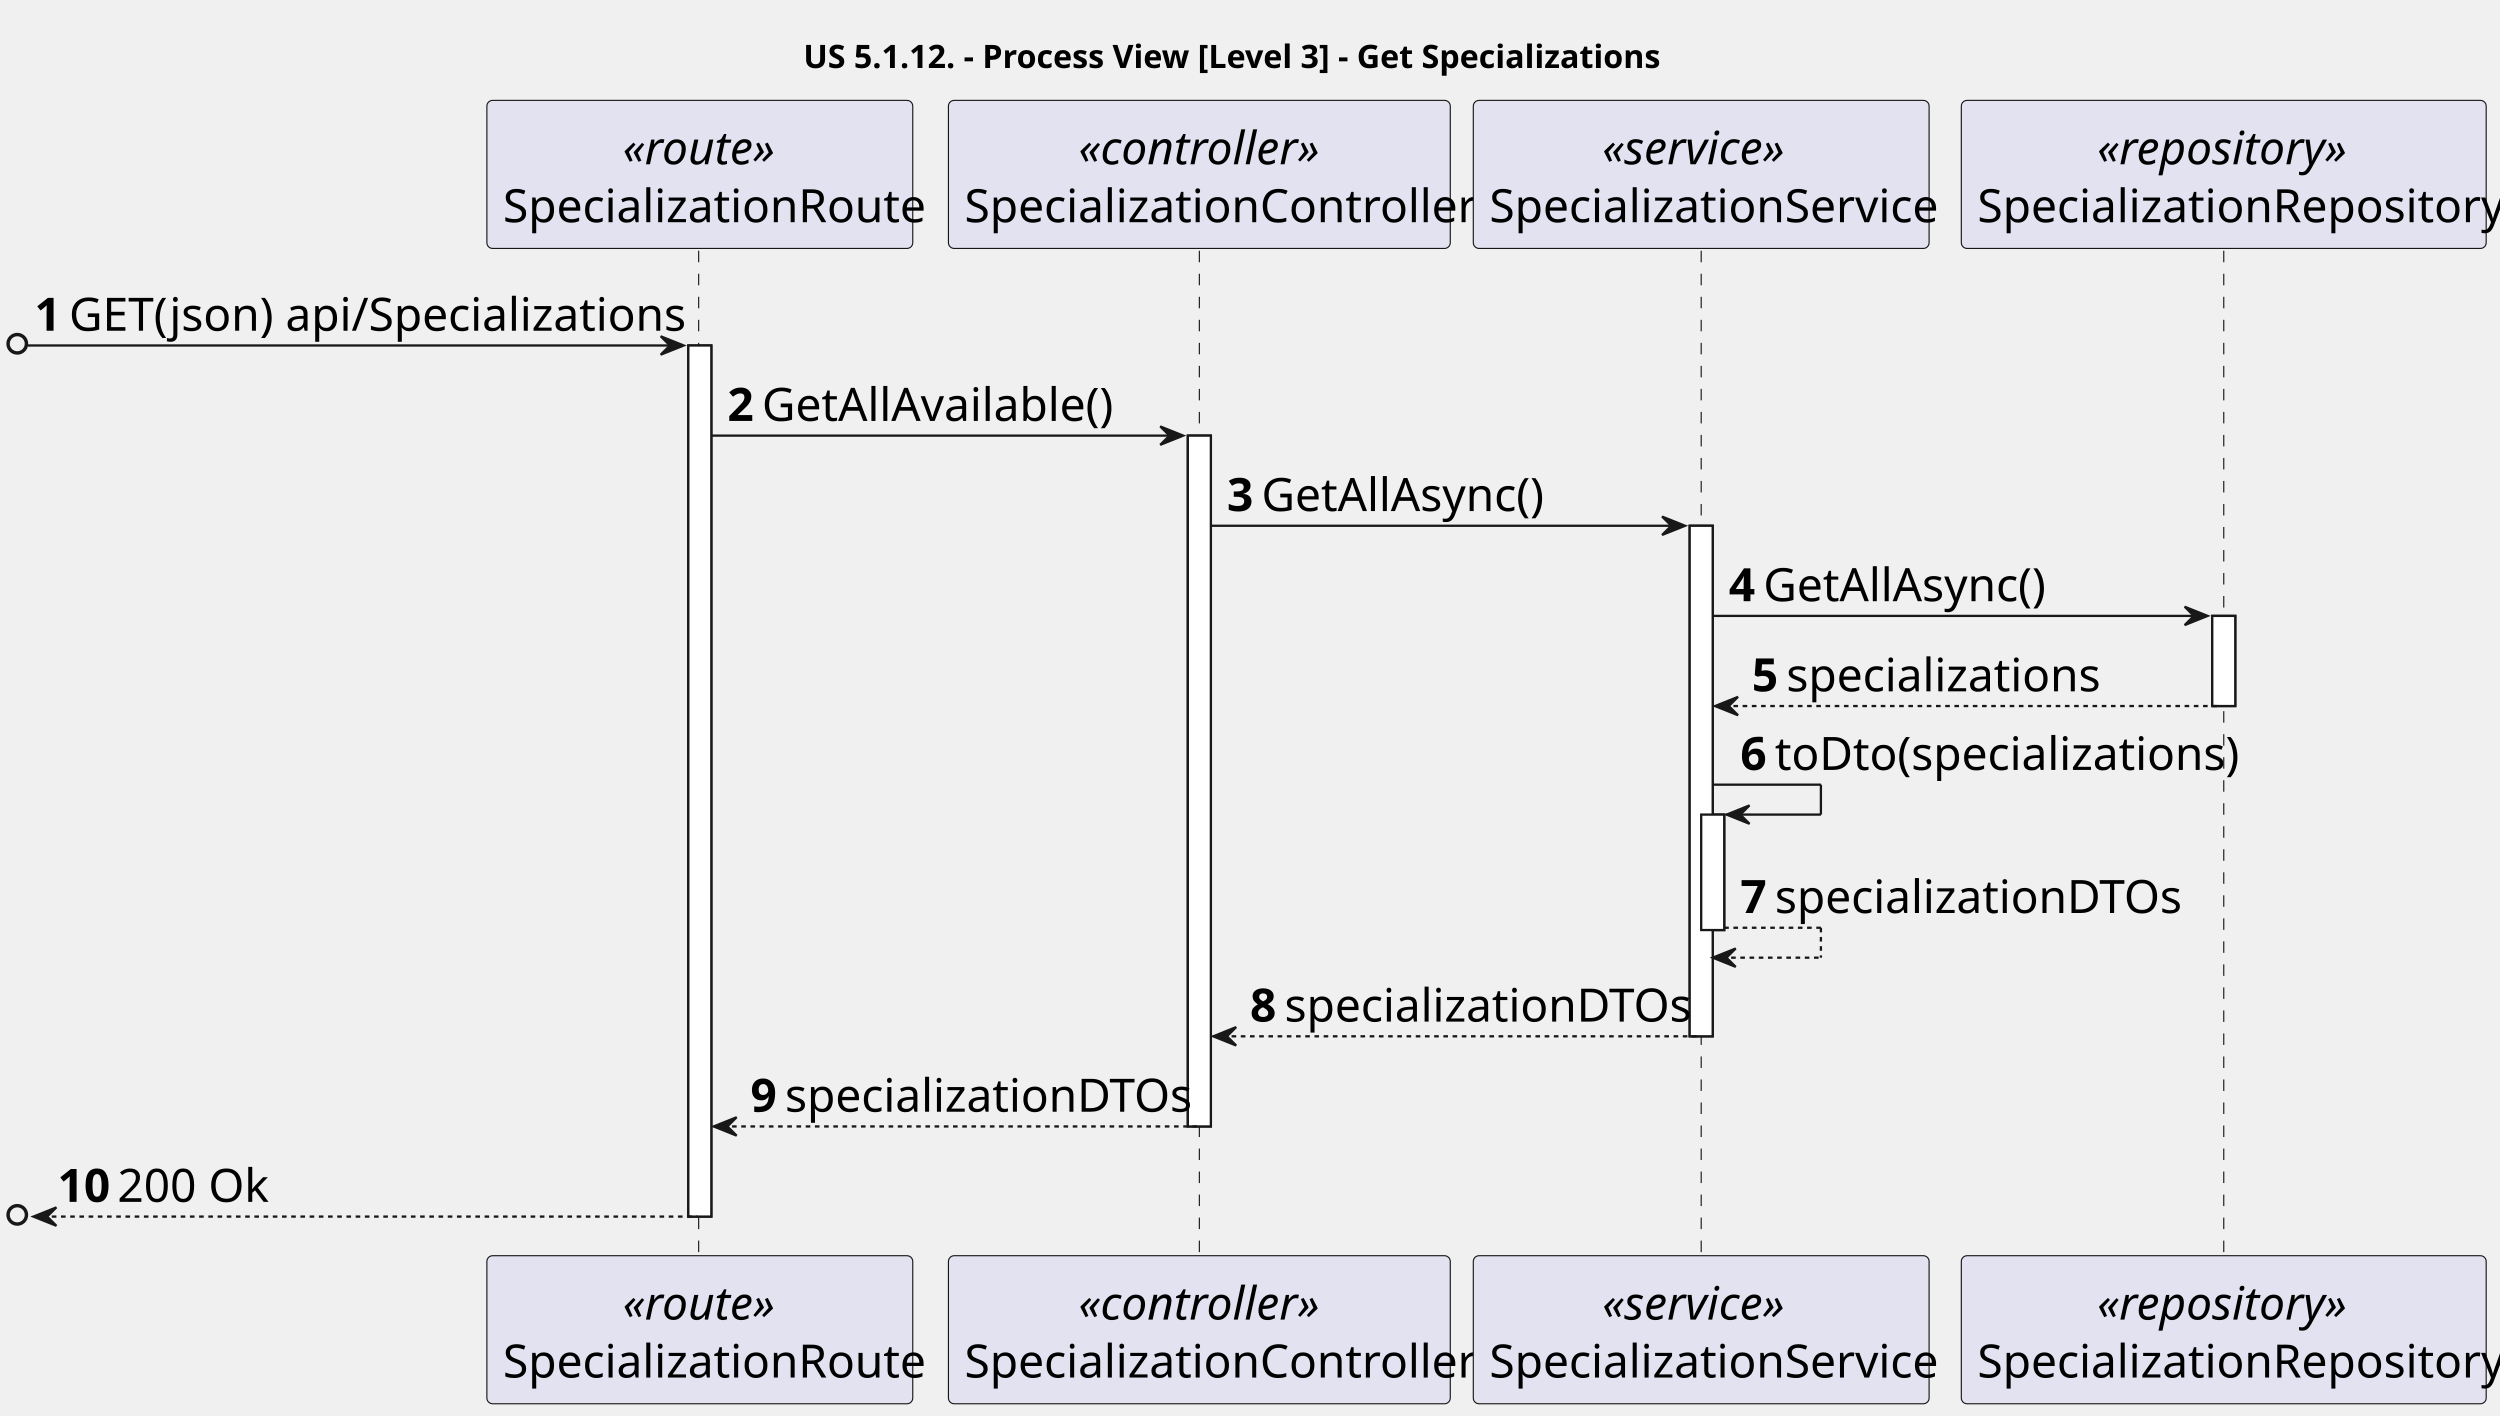
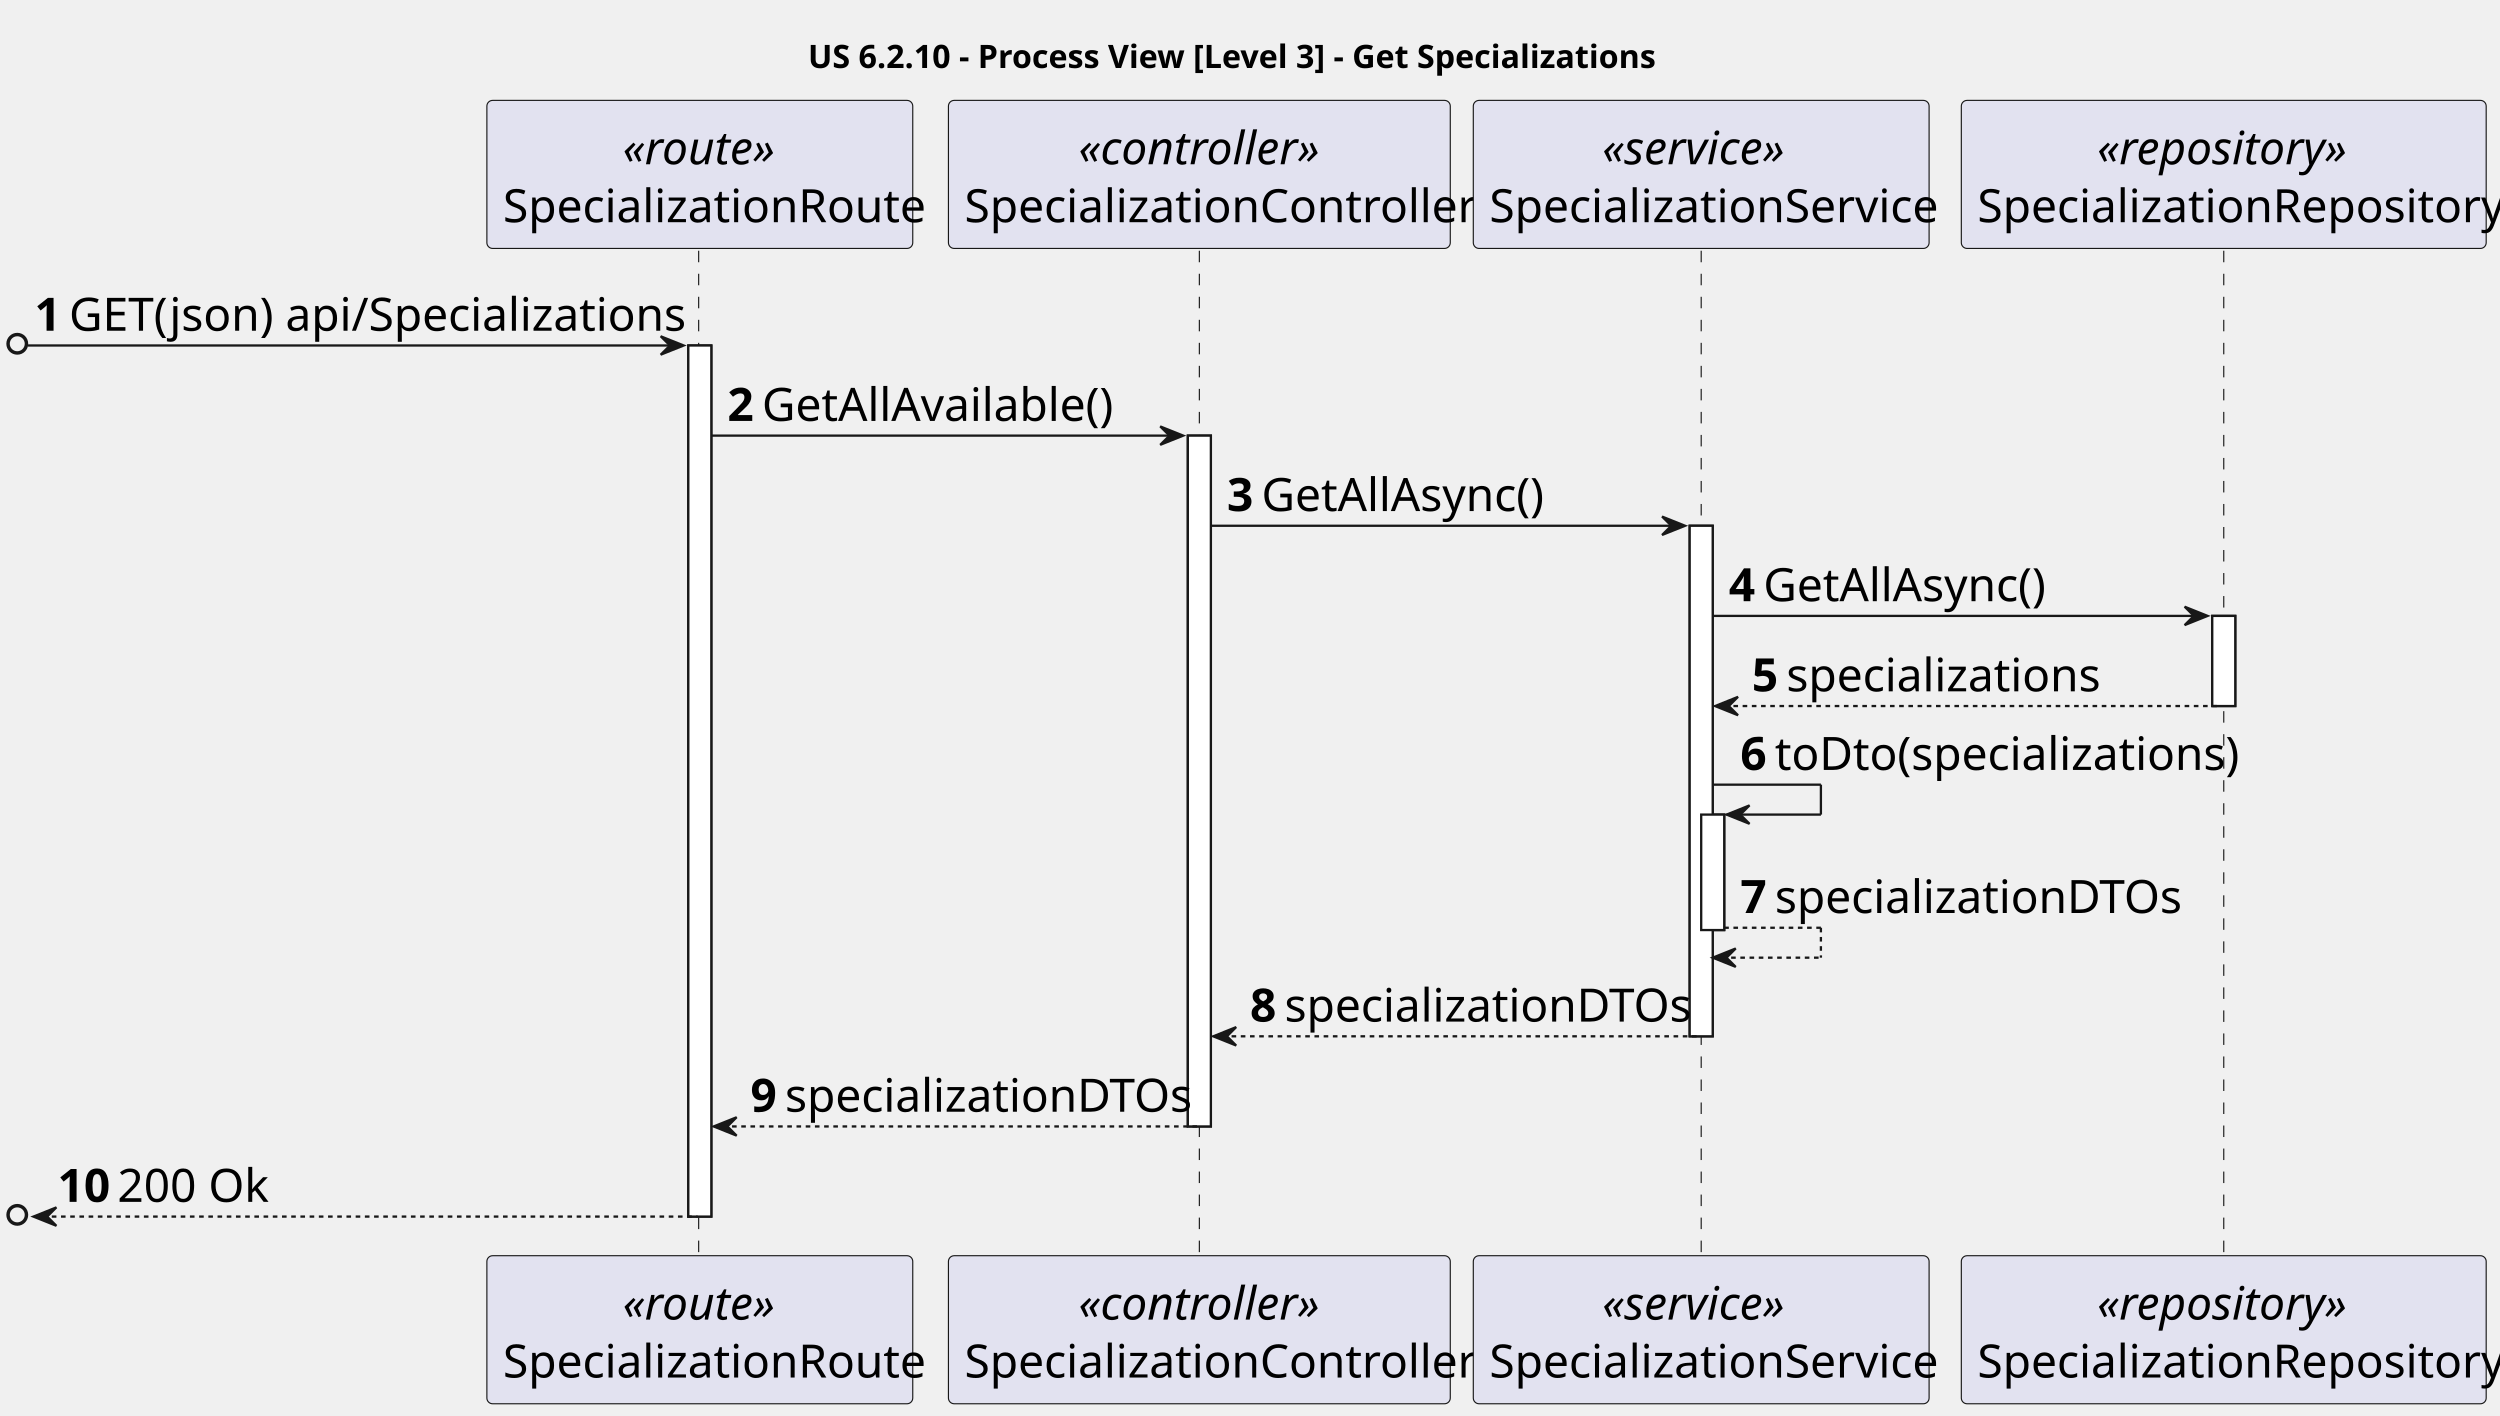
<svg xmlns="http://www.w3.org/2000/svg" contentStyleType="text/css" height="615px" preserveAspectRatio="none" style="width:1086px;height:615px;background:#FFFFFF;" version="1.1" viewBox="0 0 1086 615" width="1086px" zoomAndPan="magnify">
  <defs />
  <g>
-     <text fill="#000000" font-family="sans-serif" font-size="14" font-weight="bold" lengthAdjust="spacing" textLength="386" x="349" y="29.533">US 5.1.12. - Process View [Level 3] - Get Specializations</text>
+     <text fill="#000000" font-family="sans-serif" font-size="14" font-weight="bold" lengthAdjust="spacing" textLength="382" x="351" y="29.533">US 6.2.10 - Process View [Level 3] - Get Specializations</text>
    <rect fill="#FFFFFF" height="378.406" style="stroke:#181818;stroke-width:1.0;" width="10" x="299" y="150.078" />
    <rect fill="#FFFFFF" height="300.094" style="stroke:#181818;stroke-width:1.0;" width="10" x="516" y="189.234" />
    <rect fill="#FFFFFF" height="221.781" style="stroke:#181818;stroke-width:1.0;" width="10" x="734" y="228.391" />
    <rect fill="#FFFFFF" height="50.156" style="stroke:#181818;stroke-width:1.0;" width="10" x="739" y="353.859" />
    <rect fill="#FFFFFF" height="39.156" style="stroke:#181818;stroke-width:1.0;" width="10" x="961" y="267.547" />
    <line style="stroke:#181818;stroke-width:0.5;stroke-dasharray:5.0,5.0;" x1="303.5" x2="303.5" y1="108.922" y2="546.484" />
    <line style="stroke:#181818;stroke-width:0.5;stroke-dasharray:5.0,5.0;" x1="521" x2="521" y1="108.922" y2="546.484" />
    <line style="stroke:#181818;stroke-width:0.5;stroke-dasharray:5.0,5.0;" x1="739" x2="739" y1="108.922" y2="546.484" />
    <line style="stroke:#181818;stroke-width:0.5;stroke-dasharray:5.0,5.0;" x1="966" x2="966" y1="108.922" y2="546.484" />
    <rect fill="#E2E2F0" height="64.312" rx="2.5" ry="2.5" style="stroke:#181818;stroke-width:0.5;" width="185" x="211.5" y="43.609" />
    <text fill="#000000" font-family="sans-serif" font-size="20" font-style="italic" lengthAdjust="spacing" textLength="67" x="270.5" y="71.371">«route»</text>
    <text fill="#000000" font-family="sans-serif" font-size="20" lengthAdjust="spacing" textLength="171" x="218.5" y="96.527">SpecializationRoute</text>
    <rect fill="#E2E2F0" height="64.312" rx="2.5" ry="2.5" style="stroke:#181818;stroke-width:0.5;" width="185" x="211.5" y="545.484" />
    <text fill="#000000" font-family="sans-serif" font-size="20" font-style="italic" lengthAdjust="spacing" textLength="67" x="270.5" y="573.246">«route»</text>
    <text fill="#000000" font-family="sans-serif" font-size="20" lengthAdjust="spacing" textLength="171" x="218.5" y="598.402">SpecializationRoute</text>
    <rect fill="#E2E2F0" height="64.312" rx="2.5" ry="2.5" style="stroke:#181818;stroke-width:0.5;" width="218" x="412" y="43.609" />
    <text fill="#000000" font-family="sans-serif" font-size="20" font-style="italic" lengthAdjust="spacing" textLength="105" x="468.5" y="71.371">«controller»</text>
    <text fill="#000000" font-family="sans-serif" font-size="20" lengthAdjust="spacing" textLength="204" x="419" y="96.527">SpecializationController</text>
    <rect fill="#E2E2F0" height="64.312" rx="2.5" ry="2.5" style="stroke:#181818;stroke-width:0.5;" width="218" x="412" y="545.484" />
    <text fill="#000000" font-family="sans-serif" font-size="20" font-style="italic" lengthAdjust="spacing" textLength="105" x="468.5" y="573.246">«controller»</text>
    <text fill="#000000" font-family="sans-serif" font-size="20" lengthAdjust="spacing" textLength="204" x="419" y="598.402">SpecializationController</text>
    <rect fill="#E2E2F0" height="64.312" rx="2.5" ry="2.5" style="stroke:#181818;stroke-width:0.5;" width="198" x="640" y="43.609" />
    <text fill="#000000" font-family="sans-serif" font-size="20" font-style="italic" lengthAdjust="spacing" textLength="86" x="696" y="71.371">«service»</text>
    <text fill="#000000" font-family="sans-serif" font-size="20" lengthAdjust="spacing" textLength="184" x="647" y="96.527">SpecializationService</text>
    <rect fill="#E2E2F0" height="64.312" rx="2.5" ry="2.5" style="stroke:#181818;stroke-width:0.5;" width="198" x="640" y="545.484" />
    <text fill="#000000" font-family="sans-serif" font-size="20" font-style="italic" lengthAdjust="spacing" textLength="86" x="696" y="573.246">«service»</text>
    <text fill="#000000" font-family="sans-serif" font-size="20" lengthAdjust="spacing" textLength="184" x="647" y="598.402">SpecializationService</text>
    <rect fill="#E2E2F0" height="64.312" rx="2.5" ry="2.5" style="stroke:#181818;stroke-width:0.5;" width="228" x="852" y="43.609" />
    <text fill="#000000" font-family="sans-serif" font-size="20" font-style="italic" lengthAdjust="spacing" textLength="110" x="911" y="71.371">«repository»</text>
    <text fill="#000000" font-family="sans-serif" font-size="20" lengthAdjust="spacing" textLength="214" x="859" y="96.527">SpecializationRepository</text>
    <rect fill="#E2E2F0" height="64.312" rx="2.5" ry="2.5" style="stroke:#181818;stroke-width:0.5;" width="228" x="852" y="545.484" />
    <text fill="#000000" font-family="sans-serif" font-size="20" font-style="italic" lengthAdjust="spacing" textLength="110" x="911" y="573.246">«repository»</text>
    <text fill="#000000" font-family="sans-serif" font-size="20" lengthAdjust="spacing" textLength="214" x="859" y="598.402">SpecializationRepository</text>
    <rect fill="#FFFFFF" height="378.406" style="stroke:#181818;stroke-width:1.0;" width="10" x="299" y="150.078" />
    <rect fill="#FFFFFF" height="300.094" style="stroke:#181818;stroke-width:1.0;" width="10" x="516" y="189.234" />
    <rect fill="#FFFFFF" height="221.781" style="stroke:#181818;stroke-width:1.0;" width="10" x="734" y="228.391" />
    <rect fill="#FFFFFF" height="50.156" style="stroke:#181818;stroke-width:1.0;" width="10" x="739" y="353.859" />
    <rect fill="#FFFFFF" height="39.156" style="stroke:#181818;stroke-width:1.0;" width="10" x="961" y="267.547" />
    <ellipse cx="7.5" cy="149.328" fill="none" rx="4" ry="4" style="stroke:#181818;stroke-width:1.5;" />
    <polygon fill="#181818" points="287,146.078,297,150.078,287,154.078,291,150.078" style="stroke:#181818;stroke-width:1.0;" />
    <line style="stroke:#181818;stroke-width:1.0;" x1="12" x2="293" y1="150.078" y2="150.078" />
    <text fill="#000000" font-family="sans-serif" font-size="20" font-weight="bold" lengthAdjust="spacing" textLength="11" x="15" y="143.684">1</text>
    <text fill="#000000" font-family="sans-serif" font-size="20" lengthAdjust="spacing" textLength="257" x="30" y="143.684">GET(json) api/Specializations</text>
    <polygon fill="#181818" points="504,185.234,514,189.234,504,193.234,508,189.234" style="stroke:#181818;stroke-width:1.0;" />
    <line style="stroke:#181818;stroke-width:1.0;" x1="309" x2="510" y1="189.234" y2="189.234" />
    <text fill="#000000" font-family="sans-serif" font-size="20" font-weight="bold" lengthAdjust="spacing" textLength="11" x="316" y="182.84">2</text>
    <text fill="#000000" font-family="sans-serif" font-size="20" lengthAdjust="spacing" textLength="146" x="331" y="182.84">GetAllAvailable()</text>
    <polygon fill="#181818" points="722,224.391,732,228.391,722,232.391,726,228.391" style="stroke:#181818;stroke-width:1.0;" />
    <line style="stroke:#181818;stroke-width:1.0;" x1="526" x2="728" y1="228.391" y2="228.391" />
    <text fill="#000000" font-family="sans-serif" font-size="20" font-weight="bold" lengthAdjust="spacing" textLength="11" x="533" y="221.996">3</text>
    <text fill="#000000" font-family="sans-serif" font-size="20" lengthAdjust="spacing" textLength="121" x="548" y="221.996">GetAllAsync()</text>
    <polygon fill="#181818" points="949,263.547,959,267.547,949,271.547,953,267.547" style="stroke:#181818;stroke-width:1.0;" />
    <line style="stroke:#181818;stroke-width:1.0;" x1="744" x2="955" y1="267.547" y2="267.547" />
    <text fill="#000000" font-family="sans-serif" font-size="20" font-weight="bold" lengthAdjust="spacing" textLength="11" x="751" y="261.152">4</text>
    <text fill="#000000" font-family="sans-serif" font-size="20" lengthAdjust="spacing" textLength="121" x="766" y="261.152">GetAllAsync()</text>
    <polygon fill="#181818" points="755,302.703,745,306.703,755,310.703,751,306.703" style="stroke:#181818;stroke-width:1.0;" />
    <line style="stroke:#181818;stroke-width:1.0;stroke-dasharray:2.0,2.0;" x1="749" x2="965" y1="306.703" y2="306.703" />
    <text fill="#000000" font-family="sans-serif" font-size="20" font-weight="bold" lengthAdjust="spacing" textLength="11" x="761" y="300.309">5</text>
    <text fill="#000000" font-family="sans-serif" font-size="20" lengthAdjust="spacing" textLength="126" x="776" y="300.309">specializations</text>
    <line style="stroke:#181818;stroke-width:1.0;" x1="744" x2="791" y1="340.859" y2="340.859" />
    <line style="stroke:#181818;stroke-width:1.0;" x1="791" x2="791" y1="340.859" y2="353.859" />
    <line style="stroke:#181818;stroke-width:1.0;" x1="750" x2="791" y1="353.859" y2="353.859" />
    <polygon fill="#181818" points="760,349.859,750,353.859,760,357.859,756,353.859" style="stroke:#181818;stroke-width:1.0;" />
    <text fill="#000000" font-family="sans-serif" font-size="20" font-weight="bold" lengthAdjust="spacing" textLength="11" x="756" y="334.465">6</text>
    <text fill="#000000" font-family="sans-serif" font-size="20" lengthAdjust="spacing" textLength="188" x="771" y="334.465">toDto(specializations)</text>
    <line style="stroke:#181818;stroke-width:1.0;stroke-dasharray:2.0,2.0;" x1="749" x2="791" y1="403.016" y2="403.016" />
    <line style="stroke:#181818;stroke-width:1.0;stroke-dasharray:2.0,2.0;" x1="791" x2="791" y1="403.016" y2="416.016" />
    <line style="stroke:#181818;stroke-width:1.0;stroke-dasharray:2.0,2.0;" x1="744" x2="791" y1="416.016" y2="416.016" />
    <polygon fill="#181818" points="754,412.016,744,416.016,754,420.016,750,416.016" style="stroke:#181818;stroke-width:1.0;" />
    <text fill="#000000" font-family="sans-serif" font-size="20" font-weight="bold" lengthAdjust="spacing" textLength="11" x="756" y="396.621">7</text>
    <text fill="#000000" font-family="sans-serif" font-size="20" lengthAdjust="spacing" textLength="168" x="771" y="396.621">specializationDTOs</text>
    <polygon fill="#181818" points="537,446.172,527,450.172,537,454.172,533,450.172" style="stroke:#181818;stroke-width:1.0;" />
    <line style="stroke:#181818;stroke-width:1.0;stroke-dasharray:2.0,2.0;" x1="531" x2="738" y1="450.172" y2="450.172" />
    <text fill="#000000" font-family="sans-serif" font-size="20" font-weight="bold" lengthAdjust="spacing" textLength="11" x="543" y="443.777">8</text>
    <text fill="#000000" font-family="sans-serif" font-size="20" lengthAdjust="spacing" textLength="168" x="558" y="443.777">specializationDTOs</text>
    <polygon fill="#181818" points="320,485.328,310,489.328,320,493.328,316,489.328" style="stroke:#181818;stroke-width:1.0;" />
    <line style="stroke:#181818;stroke-width:1.0;stroke-dasharray:2.0,2.0;" x1="314" x2="520" y1="489.328" y2="489.328" />
    <text fill="#000000" font-family="sans-serif" font-size="20" font-weight="bold" lengthAdjust="spacing" textLength="11" x="326" y="482.934">9</text>
    <text fill="#000000" font-family="sans-serif" font-size="20" lengthAdjust="spacing" textLength="168" x="341" y="482.934">specializationDTOs</text>
    <ellipse cx="7.5" cy="527.734" fill="none" rx="4" ry="4" style="stroke:#181818;stroke-width:1.5;" />
    <polygon fill="#181818" points="24.5,524.484,14.5,528.484,24.5,532.484,20.5,528.484" style="stroke:#181818;stroke-width:1.0;" />
    <line style="stroke:#181818;stroke-width:1.0;stroke-dasharray:2.0,2.0;" x1="22.5" x2="303" y1="528.484" y2="528.484" />
    <text fill="#000000" font-family="sans-serif" font-size="20" font-weight="bold" lengthAdjust="spacing" textLength="22" x="25" y="522.09">10</text>
    <text fill="#000000" font-family="sans-serif" font-size="20" lengthAdjust="spacing" textLength="65" x="51" y="522.09">200 Ok</text>
  </g>
</svg>
